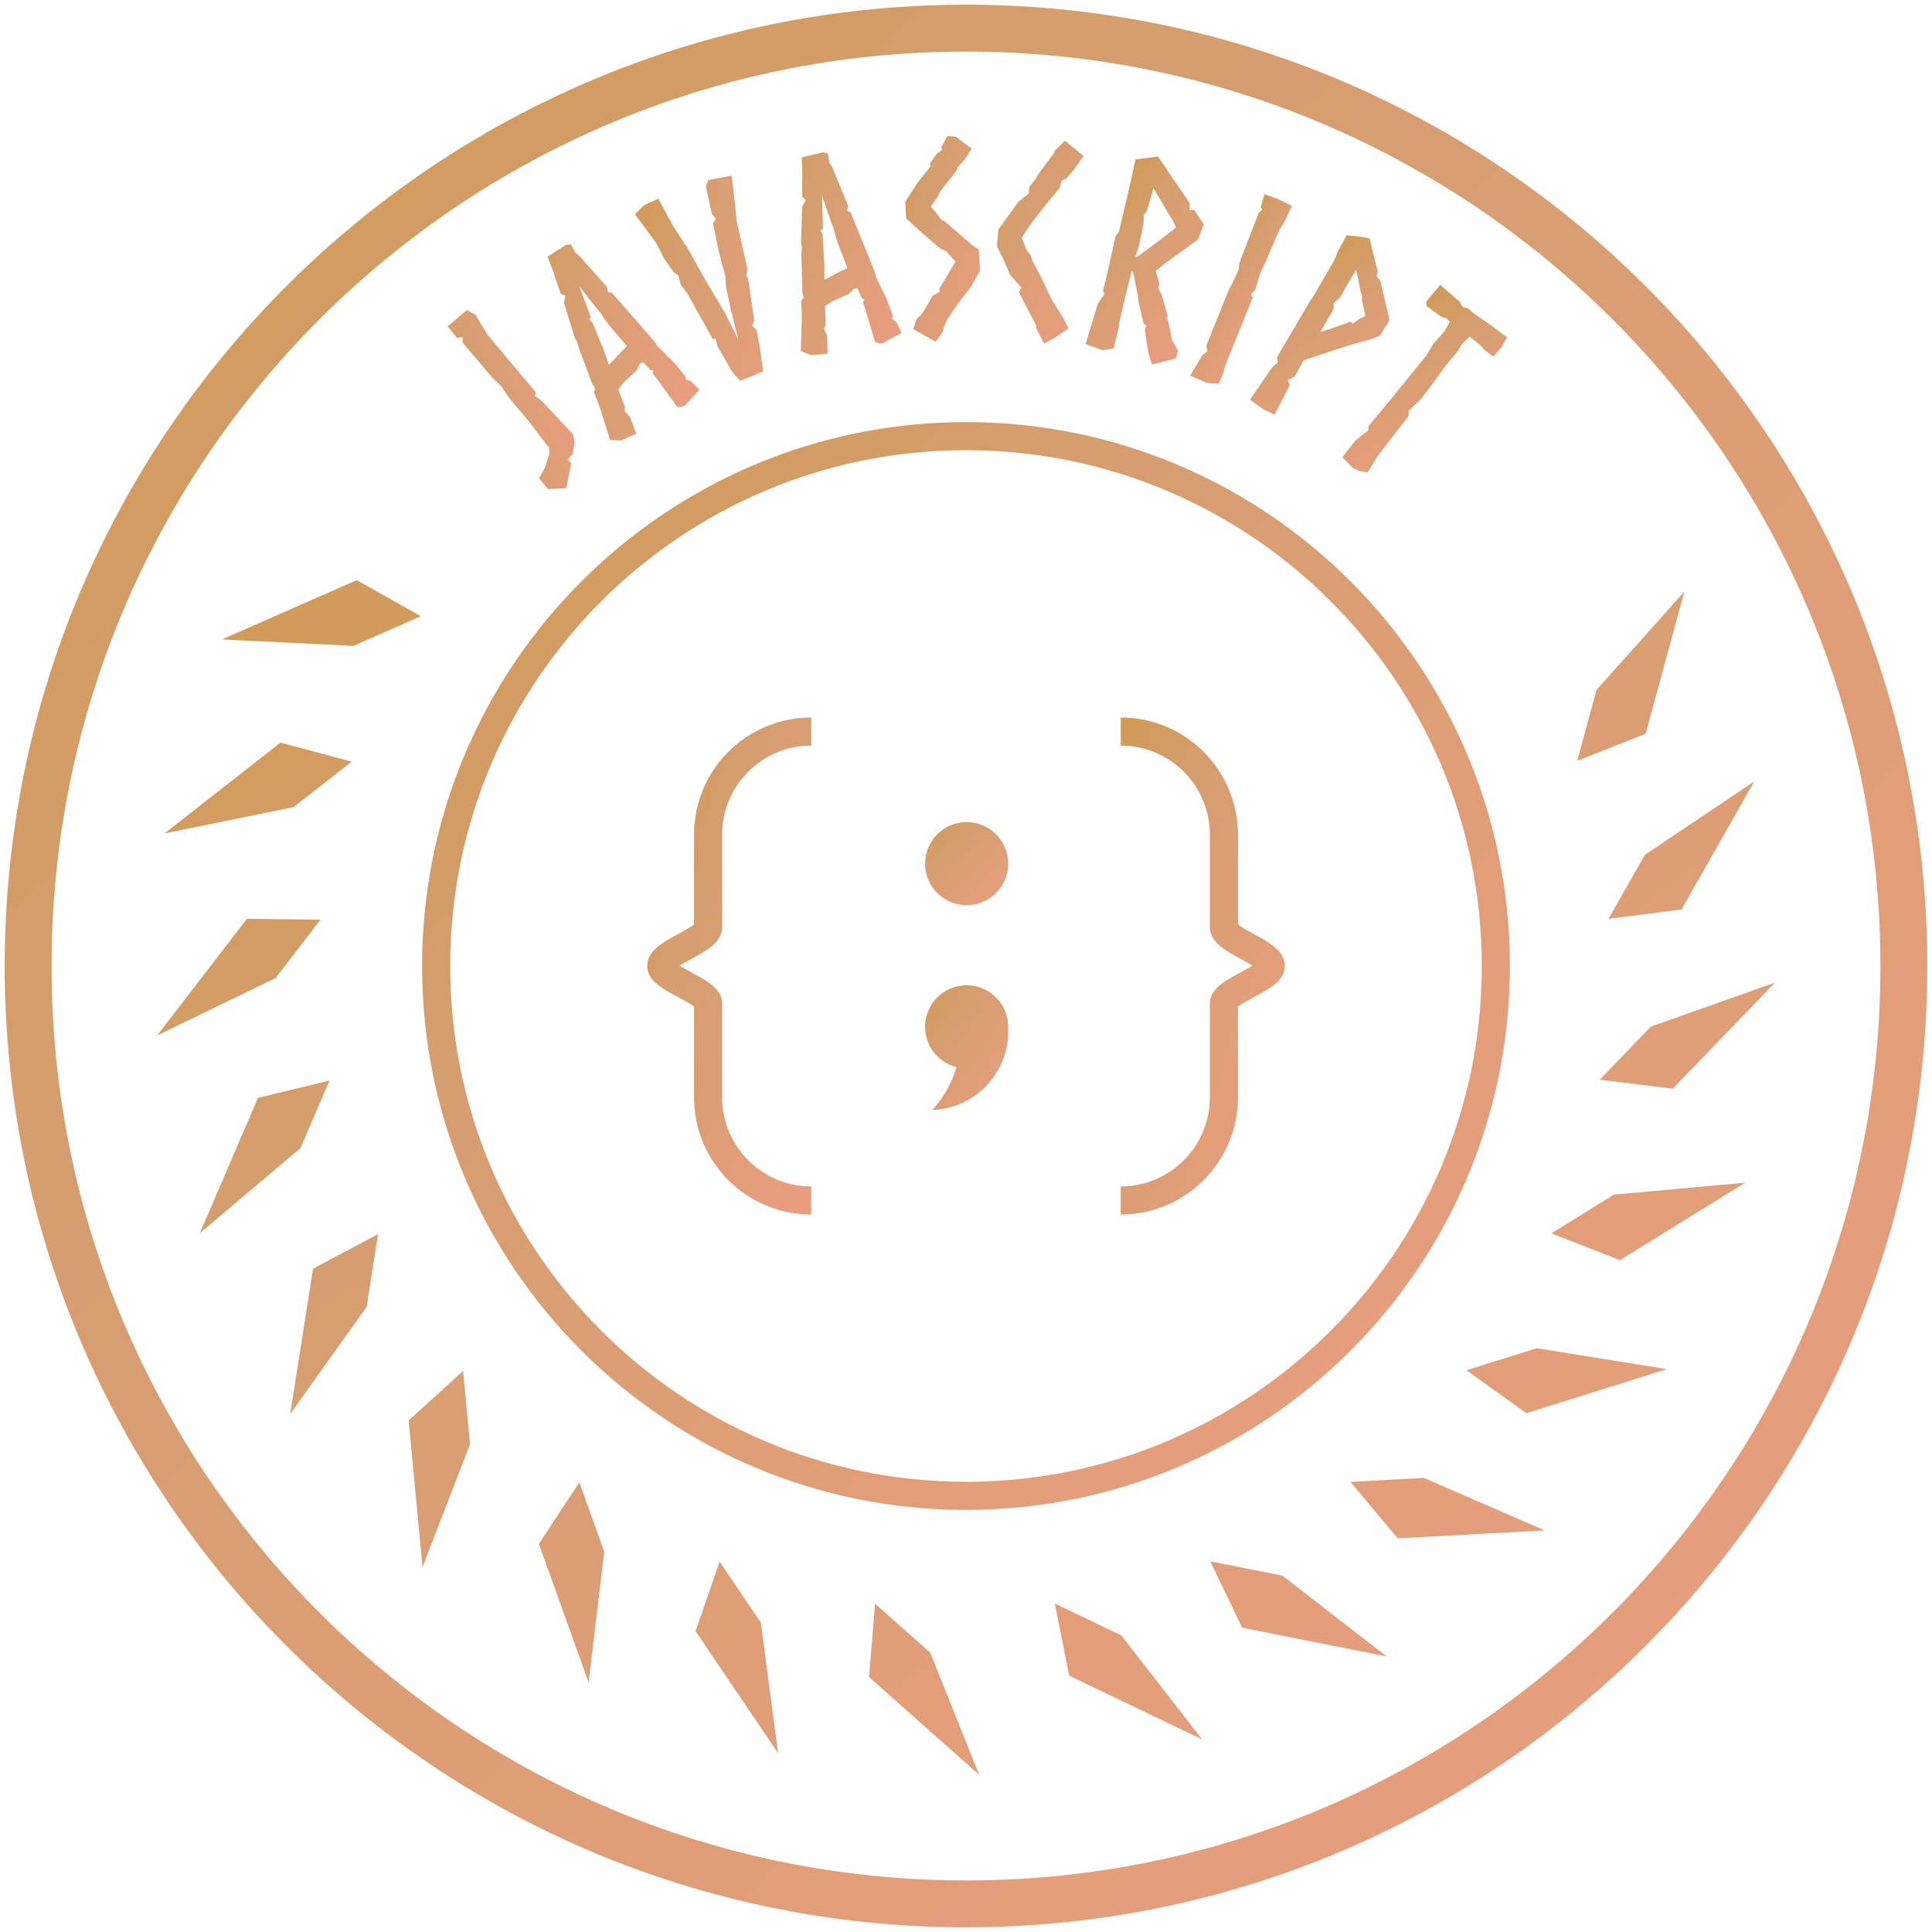
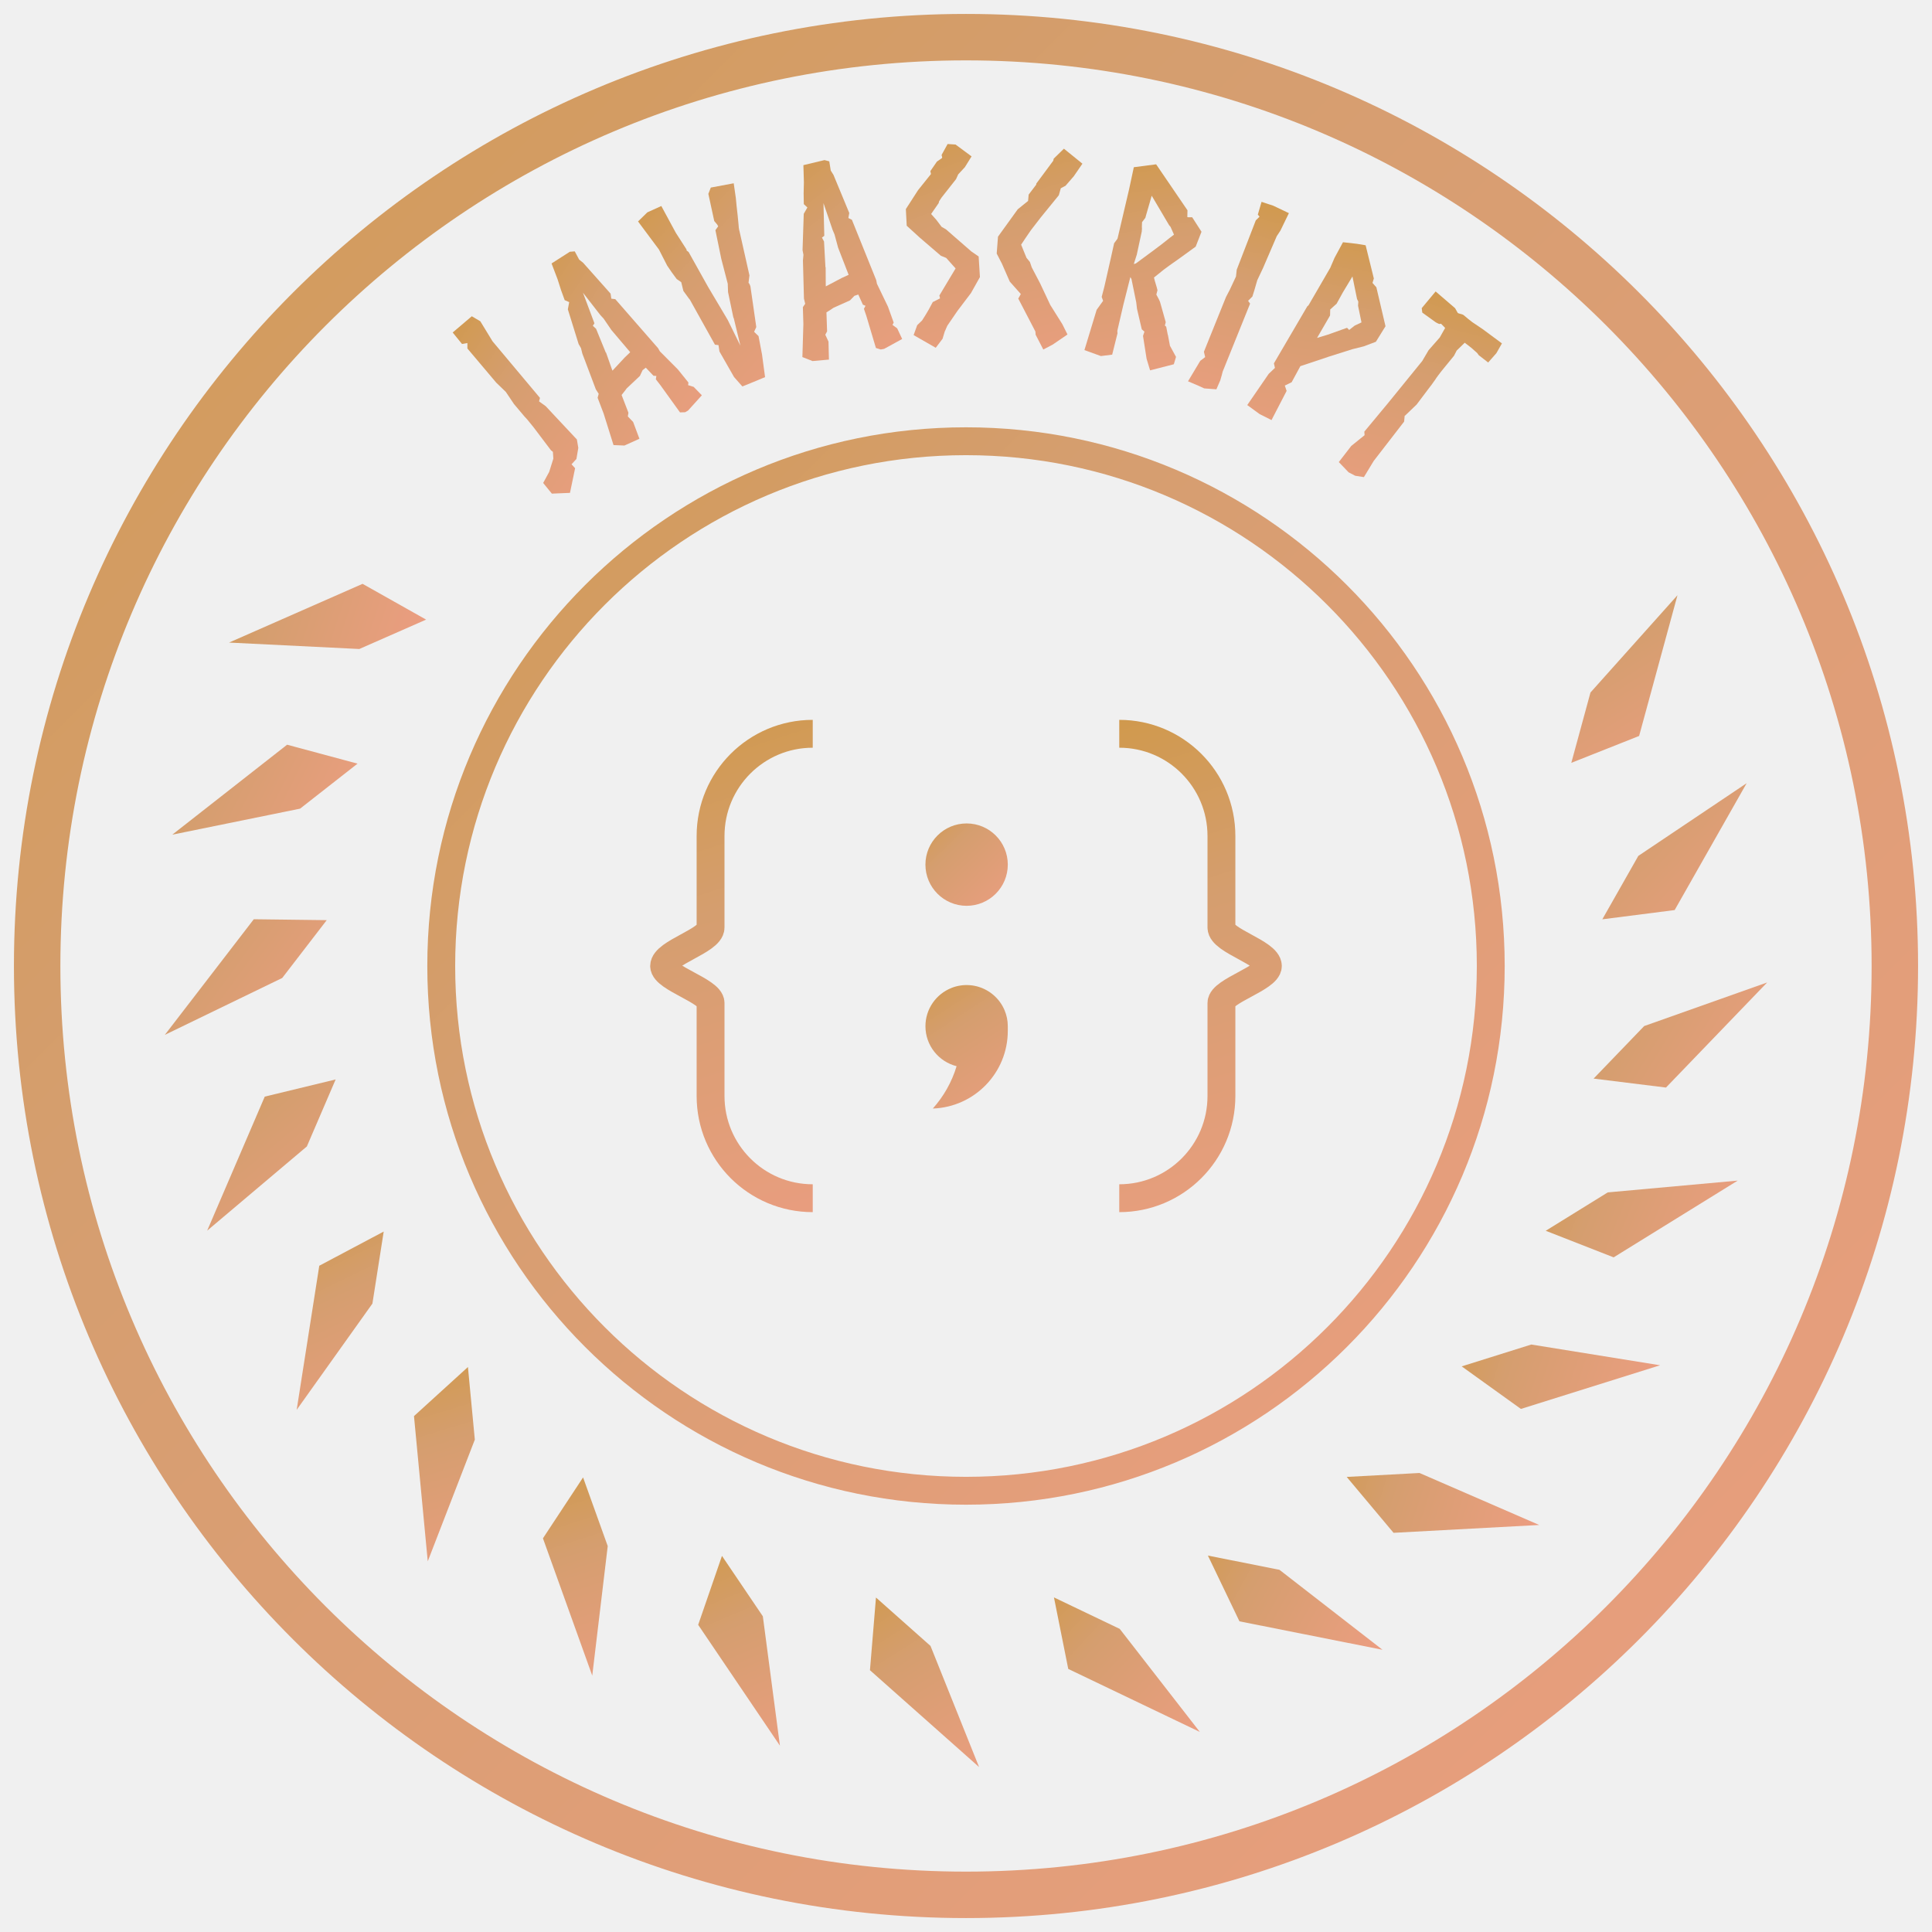
- <svg xmlns="http://www.w3.org/2000/svg" width="206" height="206" viewBox="0 0 206 206">
+ <svg xmlns="http://www.w3.org/2000/svg" width="100%" height="100%" viewBox="0 0 104 104" version="1.1" xml:space="preserve" style="fill-rule:evenodd;clip-rule:evenodd;">
+   <g id="badge.-javascript">
+     <circle id="Oval" cx="52" cy="52" r="50" style="fill:none;stroke:url(#_Linear1);stroke-width:2.5px;" />
+     <path id="Shape" d="M27.229,21.097l0.439,0.653l0.569,0.675l0.136,0.146l0.351,0.431l0.936,1.239l0.103,0.082l0.024,0.366l-0.225,0.715l-0.323,0.594l0.468,0.574l0.975,-0.041l0.276,-1.326l-0.191,-0.212l0.262,-0.287l0.101,-0.596l-0.076,-0.453l-1.679,-1.792l-0.357,-0.259l0.049,-0.187l-2.553,-3.046l-0.659,-1.079l-0.458,-0.27l-1.029,0.874l0.503,0.619l0.289,-0.051l0,0.293l1.553,1.84l0.516,0.498Z" style="fill:url(#_Linear2);" />
+     <path id="Shape1" d="M34.845,19.877l0.332,0.35l0.154,0.011l-0.027,0.18l0.247,0.318l1.054,1.464l0.274,-0.009l0.16,-0.092l0.742,-0.821l-0.441,-0.453l-0.298,-0.091l0.017,-0.142l-0.57,-0.707l-0.968,-0.972l-0.099,-0.173l-2.301,-2.636l-0.212,-0.026l-0.041,-0.272l-1.48,-1.663l-0.12,-0.095l-0.094,-0.078l-0.235,-0.439l-0.267,0.022l-0.982,0.629l0.324,0.849l0.186,0.583l0.198,0.543l0.242,0.107l-0.073,0.387l0.58,1.868l0.128,0.222l0.075,0.302l0.098,0.255l0.626,1.661l0.154,0.24l-0.058,0.214l0.324,0.849l0.532,1.697l0.588,0.024l0.806,-0.364l-0.339,-0.906l-0.285,-0.296l0.033,-0.199l-0.368,-0.955l0.19,-0.241l0.082,-0.113l0.713,-0.672l0.147,-0.314l0.012,-0.007l0.159,-0.124l0.081,0.085Zm-2.758,-2.177l-0.175,-0.163l0.087,-0.132l-0.618,-1.648l0.936,1.203l0.178,0.193l0.418,0.614l1.012,1.193l-0.296,0.284l-0.659,0.708l-0.037,-0.094l-0.313,-0.888l-0.006,0.02l-0.527,-1.29Z" style="fill:url(#_Linear3);" />
+     <path id="Shape2" d="M38.115,15.441l-1.047,-1.875l-0.107,-0.081l-0.006,-0.059l-0.576,-0.895l-0.78,-1.441l-0.753,0.341l-0.5,0.49l1.125,1.511l0.444,0.868c0.143,0.22 0.332,0.484 0.512,0.721l0.244,0.168l0.116,0.473l0.34,0.466l-0.015,-0.04l1.374,2.467l0.19,0.021l0.053,0.345l0.787,1.378l0.445,0.503l0.527,-0.212l0.696,-0.289l-0.164,-1.216l-0.188,-0.993l-0.238,-0.231l0.117,-0.256l-0.316,-2.193l-0.03,-0.08c-0.01,-0.027 -0.043,-0.075 -0.048,-0.088c-0.023,-0.022 -0.013,0.005 -0.023,-0.022l0.049,-0.398l-0.53,-2.356c-0.041,-0.152 -0.054,-0.269 -0.059,-0.404l-0.049,-0.498c-0.038,-0.305 -0.072,-0.642 -0.095,-0.907l-0.114,-0.793l-1.233,0.231l-0.132,0.338l0.317,1.462l0.164,0.198l0.049,0.088l-0.15,0.208l0.315,1.539l0.349,1.344l0.016,0.45l0.292,1.396l0.009,-0.019l0.364,1.506l-0.684,-1.387l-1.057,-1.779Z" style="fill:url(#_Linear4);" />
+     <path id="Shape3" d="M46.25,15.961l0.199,0.44l0.142,0.06l-0.086,0.162l0.13,0.381l0.516,1.729l0.261,0.08l0.182,-0.034l0.97,-0.531l-0.268,-0.573l-0.252,-0.184l0.063,-0.128l-0.307,-0.855l-0.595,-1.235l-0.038,-0.196l-1.309,-3.246l-0.191,-0.094l0.05,-0.27l-0.852,-2.056l-0.083,-0.13l-0.063,-0.104l-0.079,-0.492l-0.258,-0.067l-1.135,0.272l0.027,0.908l-0.014,0.612l0.009,0.578l0.193,0.181l-0.196,0.341l-0.064,1.955l0.048,0.252l-0.028,0.31l0.008,0.273l0.047,1.774l0.067,0.278l-0.125,0.183l0.027,0.908l-0.053,1.778l0.547,0.215l0.882,-0.079l-0.024,-0.967l-0.172,-0.373l0.096,-0.178l-0.034,-1.023l0.258,-0.165l0.115,-0.079l0.893,-0.402l0.243,-0.248l0.013,-0.003l0.191,-0.065l0.049,0.107Zm-1.892,-2.961l-0.112,-0.211l0.126,-0.096l-0.044,-1.76l0.491,1.443l0.103,0.241l0.194,0.717l0.566,1.459l-0.373,0.172l-0.855,0.451l-0.004,-0.1l-0.005,-0.941l-0.011,0.016l-0.076,-1.391Z" style="fill:url(#_Linear5);" />
+     <path id="Shape4" d="M50.567,15.906l0.035,0.156l-0.391,0.199c-0.081,0.146 -0.147,0.277 -0.227,0.422c-0.121,0.204 -0.214,0.364 -0.349,0.569l-0.261,0.251l-0.194,0.535l1.191,0.683l0.367,-0.484l0.139,-0.461l-0.012,0.058c0.04,-0.087 0.078,-0.203 0.131,-0.304l0.541,-0.79l0.732,-0.967l0.481,-0.858l-0.069,-1.109l-0.394,-0.271l-1.366,-1.19l-0.233,-0.134l-0.283,-0.374l-0.282,-0.318l0.405,-0.585l0.025,-0.1l0.135,-0.205l0.775,-0.983l0.118,-0.261l0.356,-0.383l0.363,-0.584l-0.863,-0.638l-0.427,-0.027l-0.321,0.582c-0.012,0.043 0.047,0.112 0.021,0.17l-0.277,0.195l-0.352,0.512l0.034,0.155l-0.694,0.867l-0.659,1.021l0.047,0.896l0.706,0.644l1.131,0.971l0.288,0.118l0.505,0.566l-0.872,1.456Z" style="fill:url(#_Linear6);" />
+     <path id="Shape5" d="M53.932,14.19l0.424,0.968l0.595,0.67l-0.137,0.245l0.922,1.773l0.013,0.173l0.412,0.796l0.51,-0.268l0.792,-0.542l-0.277,-0.555l-0.648,-1.032l-0.549,-1.166l-0.449,-0.857l-0.101,-0.295l-0.18,-0.217l-0.117,-0.283l-0.174,-0.43l0.215,-0.324l0.313,-0.457l0.536,-0.694l0.965,-1.185l0.106,-0.376l0.255,-0.134l0.447,-0.516l0.462,-0.673l-0.996,-0.807l-0.549,0.536l-0.025,0.112l-0.913,1.232l-0.005,0.057l-0.406,0.534l-0.031,0.341l-0.556,0.449l-1.064,1.475l-0.069,0.909l0.279,0.541Z" style="fill:url(#_Linear7);" />
+     <path id="Shape6" d="M60.908,15.02l0.257,1.26l0.041,0.349l0.256,1.098l0.143,0.126l-0.076,0.23l0.192,1.229l0.189,0.624l1.277,-0.328l0.118,-0.396l-0.327,-0.601l-0.11,-0.588l-0.004,0.013l-0.087,-0.45l-0.072,-0.063l0.047,-0.179l-0.304,-1.081c-0.06,-0.163 -0.124,-0.254 -0.202,-0.406l0.062,-0.234c-0.039,-0.187 -0.143,-0.465 -0.189,-0.683l0.523,-0.422l0.31,-0.228l0.577,-0.408l0.835,-0.606l0.313,-0.801l-0.501,-0.779c-0.013,-0.004 -0.251,0.007 -0.262,-0.01l0.008,-0.366l-1.687,-2.475l-1.201,0.156l-0.257,1.199l-0.622,2.649l-0.182,0.247l-0.16,0.723l-0.368,1.626l-0.141,0.537l0.076,0.212l-0.347,0.483l-0.658,2.169l0.886,0.32l0.608,-0.075l0.286,-1.148l-0.009,-0.135l0.321,-1.388l0.38,-1.505l0.061,0.105Zm0.285,-1.31l0.267,-1.24l0.012,-0.159l-0.005,-0.09l0.009,-0.262l0.179,-0.233l0.037,-0.138l0.305,-1.053l0.936,1.586l0.079,0.094l0.184,0.416l-0.202,0.153c-0.244,0.201 -0.686,0.542 -0.94,0.725l-0.912,0.674l-0.11,0.03l0.161,-0.503Z" style="fill:url(#_Linear8);" />
+     <path id="Shape7" d="M66.533,14.886l-0.333,0.711l-0.205,0.393l-1.188,2.945l0.067,0.288l-0.264,0.201l-0.659,1.101l0.601,0.257l0.271,0.125l0.655,0.05l0.21,-0.484l0.075,-0.261l0.054,-0.209l1.476,-3.659l-0.108,-0.151l0.231,-0.229l0.107,-0.341l0.155,-0.536l0.311,-0.658l0.738,-1.714l0.199,-0.303l0.455,-0.938l-0.836,-0.399l-0.635,-0.21l-0.201,0.687l0.092,0.114l-0.201,0.195l-1.027,2.658l-0.04,0.367Z" style="fill:url(#_Linear9);" />
+     <path id="Shape8" d="M72.797,18.798l0.615,-0.154l0.652,-0.246l0.518,-0.836l-0.492,-2.097l-0.208,-0.236l0.072,-0.238l-0.442,-1.788l-0.479,-0.08l-0.74,-0.084l-0.454,0.84l-0.232,0.54l-1.172,2.02l-0.061,0.048l-1.799,3.072l0.055,0.246l-0.333,0.317l-1.157,1.683l0.67,0.488l0.636,0.32l0.813,-1.57l-0.097,-0.287l0.368,-0.181l0.469,-0.865l0.182,-0.059l1.367,-0.458l1.249,-0.395Zm-1.199,-1.815l0.008,-0.325l0.345,-0.31l0.33,-0.599l0.521,-0.867l0.248,1.214l0.068,0.139l-0.014,0.222l0.185,0.898l-0.361,0.169l-0.302,0.237l-0.114,-0.116l-1.036,0.37l-0.578,0.175l0.7,-1.207Z" style="fill:url(#_Linear10);" />
+     <path id="Shape9" d="M79.798,17.707l-0.544,-0.366c-0.157,-0.122 -0.303,-0.234 -0.464,-0.376c-0.089,-0.07 -0.252,-0.069 -0.319,-0.121l-0.144,-0.255l-1.047,-0.9l-0.748,0.898l0.03,0.24l0.704,0.508c0.033,0.025 0.109,0.066 0.206,0.105l0.1,-0.013l0.221,0.225l-0.29,0.514l-0.602,0.686l-0.342,0.582l-1.833,2.256l-1.284,1.545l0.014,0.191l-0.717,0.579l-0.671,0.868l0.527,0.551l0.358,0.187l0.466,0.072l0.528,-0.87l1.637,-2.118l0.031,-0.319l0.02,-0.002l0.623,-0.598l0.66,-0.877l0.148,-0.191c0.061,-0.079 0.128,-0.189 0.198,-0.279c0.04,-0.077 0.258,-0.358 0.337,-0.46l0.667,-0.816l0.146,-0.283l0.433,-0.421l0.349,0.269l0.32,0.284l0.087,0.12l0.506,0.392l0.442,-0.504l0.299,-0.525l-1.052,-0.778Z" style="fill:url(#_Linear11);" />
+     <circle id="Oval1" cx="52" cy="52" r="28.248" style="fill:none;stroke:url(#_Linear12);stroke-width:1.5px;" />
+     <path id="Shape10" d="M60.277,87.685l4.31,5.545l-7.083,-3.391l-0.769,-3.85l3.542,1.695Z" style="fill:url(#_Linear13);" />
+     <path id="Shape11" d="M68.873,84.503l5.548,4.305l-7.701,-1.531l-1.698,-3.54l3.851,0.766Z" style="fill:url(#_Linear14);" />
+     <path id="Shape12" d="M76.414,79.292l6.442,2.798l-7.841,0.422l-2.522,-3.009l3.921,-0.212Z" style="fill:url(#_Linear15);" />
+     <path id="Shape13" d="M82.43,72.376l6.933,1.117l-7.492,2.35l-3.188,-2.291l3.747,-1.176Z" style="fill:url(#_Linear16);" />
+     <path id="Shape14" d="M86.546,64.187l6.995,-0.635l-6.678,4.132l-3.656,-1.431l3.339,-2.066Z" style="fill:url(#_Linear17);" />
+     <path id="Shape15" d="M88.507,55.233l6.62,-2.347l-5.447,5.657l-3.896,-0.482l2.723,-2.828Z" style="fill:url(#_Linear18);" />
+     <path id="Shape16" d="M88.191,46.073l5.832,-3.913l-3.876,6.829l-3.894,0.498l1.938,-3.414Z" style="fill:url(#_Linear19);" />
+     <path id="Shape17" d="M85.617,37.276l4.682,-5.235l-2.065,7.576l-3.65,1.447l1.032,-3.788Z" style="fill:url(#_Linear20);" />
+     <path id="Shape18" d="M19.344,34.936l-7.015,-0.346l7.188,-3.162l3.421,1.926l-3.594,1.581Z" style="fill:url(#_Linear21);" />
+     <path id="Shape19" d="M16.156,43.529l-6.882,1.402l6.181,-4.843l3.791,1.019l-3.09,2.421Z" style="fill:url(#_Linear22);" />
+     <path id="Shape20" d="M15.194,52.644l-6.321,3.063l4.789,-6.224l3.926,0.049l-2.395,3.112Z" style="fill:url(#_Linear23);" />
+     <path id="Shape21" d="M16.518,61.714l-5.366,4.532l3.1,-7.215l3.816,-0.924l-1.55,3.607Z" style="fill:url(#_Linear24);" />
+     <path id="Shape22" d="M20.047,70.173l-4.077,5.719l1.217,-7.757l3.468,-1.84l-0.608,3.878Z" style="fill:url(#_Linear25);" />
+     <path id="Shape23" d="M25.56,77.496l-2.534,6.55l-0.741,-7.817l2.904,-2.642l0.371,3.909Z" style="fill:url(#_Linear26);" />
+     <path id="Shape24" d="M32.714,83.226l-0.833,6.973l-2.654,-7.391l2.16,-3.278l1.327,3.696Z" style="fill:url(#_Linear27);" />
+     <path id="Shape25" d="M41.064,87.006l0.919,6.963l-4.4,-6.504l1.281,-3.711l2.2,3.252Z" style="fill:url(#_Linear28);" />
+     <path id="Shape26" d="M50.09,88.602l2.614,6.519l-5.874,-5.213l0.324,-3.913l2.936,2.606Z" style="fill:url(#_Linear29);" />
+     <path id="Shape27" d="M43.75,39.5c-3.038,0 -5.5,2.462 -5.5,5.5l0,4.93c0,0.706 -2.5,1.355 -2.5,2.07c0,0.644 2.5,1.352 2.5,1.989l0,5.011c0,3.038 2.462,5.5 5.5,5.5" style="fill:none;stroke:url(#_Linear30);stroke-width:1.5px;" />
+     <circle id="Oval2" cx="52.033" cy="46.543" r="2.217" style="fill:url(#_Linear31);" />
+     <path id="Shape28" d="M52.033,53.026l0.029,0l0.02,0.001l0.024,0.001l0.024,0.001c0.013,0 0.026,0.001 0.039,0.002l0.001,0c0.013,0 0.026,0.001 0.038,0.002l0.01,0.001l0.011,0.001l0.021,0.002l0.038,0.004l0.027,0.003l0.013,0.002l0.02,0.002l0.019,0.003c0.012,0.002 0.023,0.004 0.035,0.006l0.01,0.002l0.012,0.001l0.02,0.005l0.018,0.003c0.012,0.002 0.024,0.004 0.036,0.007l0.02,0.005l0.019,0.004l0.056,0.013l0.024,0.007l0.023,0.007l0.011,0.003l0.015,0.004l0.05,0.016c0.01,0.003 0.02,0.006 0.03,0.01l0.023,0.008l0.011,0.004c0.01,0.003 0.02,0.007 0.03,0.01l0.036,0.014l0.025,0.01l0.042,0.018l0.02,0.009l0.024,0.011l0.012,0.006l0.013,0.005c0.032,0.016 0.064,0.032 0.096,0.049l0.027,0.015l0.022,0.012l0.044,0.026l0.023,0.014l0.022,0.013l0.023,0.015l0.022,0.014l0.044,0.03l0.011,0.008l0.011,0.008l0.036,0.027l0.038,0.029l0.021,0.017l0.014,0.011l0.017,0.014l0.01,0.008l0.02,0.018l0.009,0.008l0.015,0.013l0.013,0.011c0.006,0.005 0.011,0.01 0.017,0.016c0.01,0.009 0.021,0.019 0.032,0.03l0.016,0.016l0.043,0.043l0.009,0.01l0.009,0.009l0.014,0.014l0.014,0.016l0.009,0.009l0.008,0.01l0.009,0.01l0.007,0.008c0.006,0.007 0.013,0.015 0.019,0.023l0.02,0.023l0.031,0.038l0.04,0.053l0.024,0.033l0.007,0.011l0.011,0.015l0.008,0.012c0.006,0.009 0.013,0.018 0.019,0.028l0.024,0.037l0.005,0.008l0.005,0.009c0.004,0.006 0.008,0.012 0.011,0.018l0.005,0.007l0.006,0.011l0.007,0.012l0.007,0.012l0.01,0.017l0.01,0.018l0.001,0.003c0.008,0.014 0.016,0.028 0.023,0.043c0.005,0.008 0.009,0.016 0.013,0.025l0.012,0.024l0.004,0.008c0.013,0.027 0.026,0.055 0.038,0.083l0.003,0.007l0.005,0.012c0.113,0.265 0.175,0.557 0.175,0.863l0,0.248c0,2.261 -1.794,4.104 -4.036,4.182c0.58,-0.649 1.023,-1.425 1.28,-2.28c-0.963,-0.241 -1.677,-1.113 -1.677,-2.15c0,-0.937 0.582,-1.739 1.405,-2.063l0.006,-0.003l0.002,-0.001l0.001,0c0.006,-0.003 0.012,-0.005 0.017,-0.007l0.002,0l0.002,-0.001l0.007,-0.003l0.008,-0.003l0.002,-0.001l0.001,0c0.005,-0.002 0.011,-0.004 0.017,-0.006l0.001,-0.001l0.003,0l0.006,-0.003l0.009,-0.003l0.002,0l0,-0.001l0.002,0c0.005,-0.002 0.01,-0.004 0.016,-0.006l0.001,0l0.003,-0.001l0.005,-0.002l0.01,-0.003l0.002,-0.001l0,0c0.006,-0.002 0.012,-0.003 0.018,-0.005l0.002,-0.001l0.002,-0.001l0.005,-0.001l0.011,-0.004l0.001,0l0.001,0c0.006,-0.002 0.011,-0.004 0.017,-0.005l0.002,-0.001l0.002,-0.001l0.005,-0.001l0.012,-0.003l0.001,-0.001c0.006,-0.001 0.012,-0.003 0.018,-0.005l0.002,0l0.002,-0.001l0.005,-0.001l0.013,-0.004c0.006,-0.001 0.012,-0.003 0.018,-0.004l0.002,-0.001l0.002,0l0.018,-0.005l0.001,0l0,0l0.004,-0.001l0.008,-0.002l0.005,-0.001l0.003,-0.001l0.002,0c0.006,-0.002 0.012,-0.003 0.018,-0.004l0,0l0.001,-0.001l0.012,-0.002l0.005,-0.001l0.003,-0.001l0.002,0c0.006,-0.002 0.012,-0.003 0.018,-0.004l0,0l0.002,-0.001l0.009,-0.002l0.001,0l0.006,-0.001l0.003,0l0.001,-0.001c0.007,-0.001 0.013,-0.002 0.019,-0.003l0,0l0.002,-0.001l0.01,-0.001l0.007,-0.002l0.002,0l0.002,0c0.006,-0.001 0.012,-0.002 0.018,-0.003l0.001,0l0.002,-0.001l0.009,-0.001l0.007,-0.001l0.003,-0.001l0.001,0c0.006,-0.001 0.012,-0.002 0.018,-0.003l0.002,0l0.002,0l0.008,-0.002l0.008,-0.001l0.003,0l0.001,0l0.002,0c0.006,-0.001 0.011,-0.002 0.016,-0.002l0.002,-0.001l0.002,0l0.008,-0.001l0.008,-0.001l0.003,0l0.001,0c0.006,-0.001 0.012,-0.002 0.018,-0.002l0.002,-0.001l0.002,0l0.008,-0.001l0.009,0l0.002,-0.001l0.001,0c0.006,0 0.012,-0.001 0.019,-0.001l0.001,-0.001l0.003,0l0.002,0l0.005,0l0.009,-0.001l0.003,0c0.007,-0.001 0.013,-0.001 0.019,-0.002l0.002,0l0.003,0l0.006,-0.001l0.011,0l0.002,0c0.006,-0.001 0.013,-0.001 0.019,-0.001l0.002,0l0.002,-0.001l0.006,0l0.012,0l0.002,0c0.006,-0.001 0.013,-0.001 0.019,-0.001l0.01,0l0.013,-0.001l0.03,0l0.014,0Z" style="fill:url(#_Linear32);" />
+     <path id="Shape29" d="M60.25,39.5c3.038,0 5.5,2.462 5.5,5.5l0,4.93c0,0.706 2.5,1.355 2.5,2.07c0,0.644 -2.5,1.352 -2.5,1.989l0,5.011c0,3.038 -2.462,5.5 -5.5,5.5" style="fill:none;stroke:url(#_Linear33);stroke-width:1.5px;" />
+   </g>
  <defs>
-     <linearGradient x1="-37.162%" y1="-20.658%" x2="137.667%" y2="156.533%" id="a">
-       <stop stop-color="#CE973D" offset="0%" />
-       <stop stop-color="#D59E6F" offset="33.966%" />
-       <stop stop-color="#F89D8B" offset="100%" />
+     <linearGradient id="_Linear1" x1="0" y1="0" x2="1" y2="0" gradientUnits="userSpaceOnUse" gradientTransform="matrix(174.829,177.191,-177.191,174.829,-35.1621,-18.6582)">
+       <stop offset="0" style="stop-color:#ce973d;stop-opacity:1" />
+       <stop offset="0.34" style="stop-color:#d59e6f;stop-opacity:1" />
+       <stop offset="1" style="stop-color:#f89d8b;stop-opacity:1" />
+     </linearGradient>
+     <linearGradient id="_Linear2" x1="0" y1="0" x2="1" y2="0" gradientUnits="userSpaceOnUse" gradientTransform="matrix(15.8934,11.5303,-11.5303,15.8934,21.0853,17.6816)">
+       <stop offset="0" style="stop-color:#ce973d;stop-opacity:1" />
+       <stop offset="0.34" style="stop-color:#d59e6f;stop-opacity:1" />
+       <stop offset="1" style="stop-color:#f89d8b;stop-opacity:1" />
+     </linearGradient>
+     <linearGradient id="_Linear3" x1="0" y1="0" x2="1" y2="0" gradientUnits="userSpaceOnUse" gradientTransform="matrix(17.6249,11.5285,-11.5285,17.6249,25.0992,14.229)">
+       <stop offset="0" style="stop-color:#ce973d;stop-opacity:1" />
+       <stop offset="0.34" style="stop-color:#d59e6f;stop-opacity:1" />
+       <stop offset="1" style="stop-color:#f89d8b;stop-opacity:1" />
+     </linearGradient>
+     <linearGradient id="_Linear4" x1="0" y1="0" x2="1" y2="0" gradientUnits="userSpaceOnUse" gradientTransform="matrix(15.6544,14.257,-14.257,15.6544,31.53,10.2634)">
+       <stop offset="0" style="stop-color:#ce973d;stop-opacity:1" />
+       <stop offset="0.34" style="stop-color:#d59e6f;stop-opacity:1" />
+       <stop offset="1" style="stop-color:#f89d8b;stop-opacity:1" />
+     </linearGradient>
+     <linearGradient id="_Linear5" x1="0" y1="0" x2="1" y2="0" gradientUnits="userSpaceOnUse" gradientTransform="matrix(12.8701,16.6716,-16.6716,12.8701,38.8948,7.42886)">
+       <stop offset="0" style="stop-color:#ce973d;stop-opacity:1" />
+       <stop offset="0.34" style="stop-color:#d59e6f;stop-opacity:1" />
+       <stop offset="1" style="stop-color:#f89d8b;stop-opacity:1" />
+     </linearGradient>
+     <linearGradient id="_Linear6" x1="0" y1="0" x2="1" y2="0" gradientUnits="userSpaceOnUse" gradientTransform="matrix(7.4371,19.1219,-19.1219,7.4371,47.1241,5.63346)">
+       <stop offset="0" style="stop-color:#ce973d;stop-opacity:1" />
+       <stop offset="0.34" style="stop-color:#d59e6f;stop-opacity:1" />
+       <stop offset="1" style="stop-color:#f89d8b;stop-opacity:1" />
+     </linearGradient>
+     <linearGradient id="_Linear7" x1="0" y1="0" x2="1" y2="0" gradientUnits="userSpaceOnUse" gradientTransform="matrix(5.55915,19.848,-19.848,5.55915,52.8337,5.34128)">
+       <stop offset="0" style="stop-color:#ce973d;stop-opacity:1" />
+       <stop offset="0.34" style="stop-color:#d59e6f;stop-opacity:1" />
+       <stop offset="1" style="stop-color:#f89d8b;stop-opacity:1" />
+     </linearGradient>
+     <linearGradient id="_Linear8" x1="0" y1="0" x2="1" y2="0" gradientUnits="userSpaceOnUse" gradientTransform="matrix(3.35713,20.684,-20.684,3.35713,59.8999,5.92329)">
+       <stop offset="0" style="stop-color:#ce973d;stop-opacity:1" />
+       <stop offset="0.34" style="stop-color:#d59e6f;stop-opacity:1" />
+       <stop offset="1" style="stop-color:#f89d8b;stop-opacity:1" />
+     </linearGradient>
+     <linearGradient id="_Linear9" x1="0" y1="0" x2="1" y2="0" gradientUnits="userSpaceOnUse" gradientTransform="matrix(-4.29579,18.3492,-18.3492,-4.29579,68.1175,8.56148)">
+       <stop offset="0" style="stop-color:#ce973d;stop-opacity:1" />
+       <stop offset="0.34" style="stop-color:#d59e6f;stop-opacity:1" />
+       <stop offset="1" style="stop-color:#f89d8b;stop-opacity:1" />
+     </linearGradient>
+     <linearGradient id="_Linear10" x1="0" y1="0" x2="1" y2="0" gradientUnits="userSpaceOnUse" gradientTransform="matrix(-3.02527,20.2143,-20.2143,-3.02527,72.2074,9.88459)">
+       <stop offset="0" style="stop-color:#ce973d;stop-opacity:1" />
+       <stop offset="0.34" style="stop-color:#d59e6f;stop-opacity:1" />
+       <stop offset="1" style="stop-color:#f89d8b;stop-opacity:1" />
+     </linearGradient>
+     <linearGradient id="_Linear11" x1="0" y1="0" x2="1" y2="0" gradientUnits="userSpaceOnUse" gradientTransform="matrix(-5.00061,19.7999,-19.7999,-5.00061,77.2099,12.8763)">
+       <stop offset="0" style="stop-color:#ce973d;stop-opacity:1" />
+       <stop offset="0.34" style="stop-color:#d59e6f;stop-opacity:1" />
+       <stop offset="1" style="stop-color:#f89d8b;stop-opacity:1" />
+     </linearGradient>
+     <linearGradient id="_Linear12" x1="0" y1="0" x2="1" y2="0" gradientUnits="userSpaceOnUse" gradientTransform="matrix(98.7697,100.104,-100.104,98.7697,2.75777,12.0816)">
+       <stop offset="0" style="stop-color:#ce973d;stop-opacity:1" />
+       <stop offset="0.34" style="stop-color:#d59e6f;stop-opacity:1" />
+       <stop offset="1" style="stop-color:#f89d8b;stop-opacity:1" />
+     </linearGradient>
+     <linearGradient id="_Linear13" x1="0" y1="0" x2="1" y2="0" gradientUnits="userSpaceOnUse" gradientTransform="matrix(13.7267,12.8304,-12.8304,13.7267,53.8177,84.4931)">
+       <stop offset="0" style="stop-color:#ce973d;stop-opacity:1" />
+       <stop offset="0.34" style="stop-color:#d59e6f;stop-opacity:1" />
+       <stop offset="1" style="stop-color:#f89d8b;stop-opacity:1" />
+     </linearGradient>
+     <linearGradient id="_Linear14" x1="0" y1="0" x2="1" y2="0" gradientUnits="userSpaceOnUse" gradientTransform="matrix(16.4331,8.98715,-8.98715,16.4331,61.5289,82.6887)">
+       <stop offset="0" style="stop-color:#ce973d;stop-opacity:1" />
+       <stop offset="0.34" style="stop-color:#d59e6f;stop-opacity:1" />
+       <stop offset="1" style="stop-color:#f89d8b;stop-opacity:1" />
+     </linearGradient>
+     <linearGradient id="_Linear15" x1="0" y1="0" x2="1" y2="0" gradientUnits="userSpaceOnUse" gradientTransform="matrix(18.1167,5.70734,-5.70734,18.1167,68.6421,78.6261)">
+       <stop offset="0" style="stop-color:#ce973d;stop-opacity:1" />
+       <stop offset="0.34" style="stop-color:#d59e6f;stop-opacity:1" />
+       <stop offset="1" style="stop-color:#f89d8b;stop-opacity:1" />
+     </linearGradient>
+     <linearGradient id="_Linear16" x1="0" y1="0" x2="1" y2="0" gradientUnits="userSpaceOnUse" gradientTransform="matrix(18.6717,6.14323,-6.14323,18.6717,74.7146,71.6603)">
+       <stop offset="0" style="stop-color:#ce973d;stop-opacity:1" />
+       <stop offset="0.34" style="stop-color:#d59e6f;stop-opacity:1" />
+       <stop offset="1" style="stop-color:#f89d8b;stop-opacity:1" />
+     </linearGradient>
+     <linearGradient id="_Linear17" x1="0" y1="0" x2="1" y2="0" gradientUnits="userSpaceOnUse" gradientTransform="matrix(18.066,7.32155,-7.32155,18.066,79.3674,62.6984)">
+       <stop offset="0" style="stop-color:#ce973d;stop-opacity:1" />
+       <stop offset="0.34" style="stop-color:#d59e6f;stop-opacity:1" />
+       <stop offset="1" style="stop-color:#f89d8b;stop-opacity:1" />
+     </linearGradient>
+     <linearGradient id="_Linear18" x1="0" y1="0" x2="1" y2="0" gradientUnits="userSpaceOnUse" gradientTransform="matrix(16.3343,10.0228,-10.0228,16.3343,82.3119,51.718)">
+       <stop offset="0" style="stop-color:#ce973d;stop-opacity:1" />
+       <stop offset="0.34" style="stop-color:#d59e6f;stop-opacity:1" />
+       <stop offset="1" style="stop-color:#f89d8b;stop-opacity:1" />
+     </linearGradient>
+     <linearGradient id="_Linear19" x1="0" y1="0" x2="1" y2="0" gradientUnits="userSpaceOnUse" gradientTransform="matrix(13.586,12.9819,-12.9819,13.586,83.3646,40.647)">
+       <stop offset="0" style="stop-color:#ce973d;stop-opacity:1" />
+       <stop offset="0.34" style="stop-color:#d59e6f;stop-opacity:1" />
+       <stop offset="1" style="stop-color:#f89d8b;stop-opacity:1" />
+     </linearGradient>
+     <linearGradient id="_Linear20" x1="0" y1="0" x2="1" y2="0" gradientUnits="userSpaceOnUse" gradientTransform="matrix(9.99148,15.988,-15.988,9.99148,82.4602,30.177)">
+       <stop offset="0" style="stop-color:#ce973d;stop-opacity:1" />
+       <stop offset="0.34" style="stop-color:#d59e6f;stop-opacity:1" />
+       <stop offset="1" style="stop-color:#f89d8b;stop-opacity:1" />
+     </linearGradient>
+     <linearGradient id="_Linear21" x1="0" y1="0" x2="1" y2="0" gradientUnits="userSpaceOnUse" gradientTransform="matrix(18.5467,6.21499,-6.21499,18.5467,8.38666,30.7034)">
+       <stop offset="0" style="stop-color:#ce973d;stop-opacity:1" />
+       <stop offset="0.34" style="stop-color:#d59e6f;stop-opacity:1" />
+       <stop offset="1" style="stop-color:#f89d8b;stop-opacity:1" />
+     </linearGradient>
+     <linearGradient id="_Linear22" x1="0" y1="0" x2="1" y2="0" gradientUnits="userSpaceOnUse" gradientTransform="matrix(17.4348,8.58138,-8.58138,17.4348,5.56751,39.0875)">
+       <stop offset="0" style="stop-color:#ce973d;stop-opacity:1" />
+       <stop offset="0.34" style="stop-color:#d59e6f;stop-opacity:1" />
+       <stop offset="1" style="stop-color:#f89d8b;stop-opacity:1" />
+     </linearGradient>
+     <linearGradient id="_Linear23" x1="0" y1="0" x2="1" y2="0" gradientUnits="userSpaceOnUse" gradientTransform="matrix(15.2372,11.0266,-11.0266,15.2372,5.63414,48.1979)">
+       <stop offset="0" style="stop-color:#ce973d;stop-opacity:1" />
+       <stop offset="0.34" style="stop-color:#d59e6f;stop-opacity:1" />
+       <stop offset="1" style="stop-color:#f89d8b;stop-opacity:1" />
+     </linearGradient>
+     <linearGradient id="_Linear24" x1="0" y1="0" x2="1" y2="0" gradientUnits="userSpaceOnUse" gradientTransform="matrix(12.0903,14.4216,-14.4216,12.0903,8.58255,56.4251)">
+       <stop offset="0" style="stop-color:#ce973d;stop-opacity:1" />
+       <stop offset="0.34" style="stop-color:#d59e6f;stop-opacity:1" />
+       <stop offset="1" style="stop-color:#f89d8b;stop-opacity:1" />
+     </linearGradient>
+     <linearGradient id="_Linear25" x1="0" y1="0" x2="1" y2="0" gradientUnits="userSpaceOnUse" gradientTransform="matrix(8.19162,17.0059,-17.0059,8.19162,14.2288,64.3118)">
+       <stop offset="0" style="stop-color:#ce973d;stop-opacity:1" />
+       <stop offset="0.34" style="stop-color:#d59e6f;stop-opacity:1" />
+       <stop offset="1" style="stop-color:#f89d8b;stop-opacity:1" />
+     </linearGradient>
+     <linearGradient id="_Linear26" x1="0" y1="0" x2="1" y2="0" gradientUnits="userSpaceOnUse" gradientTransform="matrix(5.72565,18.5324,-18.5324,5.72565,21.0679,71.4264)">
+       <stop offset="0" style="stop-color:#ce973d;stop-opacity:1" />
+       <stop offset="0.34" style="stop-color:#d59e6f;stop-opacity:1" />
+       <stop offset="1" style="stop-color:#f89d8b;stop-opacity:1" />
+     </linearGradient>
+     <linearGradient id="_Linear27" x1="0" y1="0" x2="1" y2="0" gradientUnits="userSpaceOnUse" gradientTransform="matrix(6.09542,18.9046,-18.9046,6.09542,27.9318,77.326)">
+       <stop offset="0" style="stop-color:#ce973d;stop-opacity:1" />
+       <stop offset="0.34" style="stop-color:#d59e6f;stop-opacity:1" />
+       <stop offset="1" style="stop-color:#f89d8b;stop-opacity:1" />
+     </linearGradient>
+     <linearGradient id="_Linear28" x1="0" y1="0" x2="1" y2="0" gradientUnits="userSpaceOnUse" gradientTransform="matrix(7.69335,18.1001,-18.1001,7.69335,35.9472,81.6438)">
+       <stop offset="0" style="stop-color:#ce973d;stop-opacity:1" />
+       <stop offset="0.34" style="stop-color:#d59e6f;stop-opacity:1" />
+       <stop offset="1" style="stop-color:#f89d8b;stop-opacity:1" />
+     </linearGradient>
+     <linearGradient id="_Linear29" x1="0" y1="0" x2="1" y2="0" gradientUnits="userSpaceOnUse" gradientTransform="matrix(10.2686,16.1687,-16.1687,10.2686,44.6478,84.1104)">
+       <stop offset="0" style="stop-color:#ce973d;stop-opacity:1" />
+       <stop offset="0.34" style="stop-color:#d59e6f;stop-opacity:1" />
+       <stop offset="1" style="stop-color:#f89d8b;stop-opacity:1" />
+     </linearGradient>
+     <linearGradient id="_Linear30" x1="0" y1="0" x2="1" y2="0" gradientUnits="userSpaceOnUse" gradientTransform="matrix(13.9863,44.2979,-44.2979,13.9863,32.777,34.3354)">
+       <stop offset="0" style="stop-color:#ce973d;stop-opacity:1" />
+       <stop offset="0.34" style="stop-color:#d59e6f;stop-opacity:1" />
+       <stop offset="1" style="stop-color:#f89d8b;stop-opacity:1" />
+     </linearGradient>
+     <linearGradient id="_Linear31" x1="0" y1="0" x2="1" y2="0" gradientUnits="userSpaceOnUse" gradientTransform="matrix(7.75017,7.8549,-7.8549,7.75017,48.1696,43.4107)">
+       <stop offset="0" style="stop-color:#ce973d;stop-opacity:1" />
+       <stop offset="0.34" style="stop-color:#d59e6f;stop-opacity:1" />
+       <stop offset="1" style="stop-color:#f89d8b;stop-opacity:1" />
+     </linearGradient>
+     <linearGradient id="_Linear32" x1="0" y1="0" x2="1" y2="0" gradientUnits="userSpaceOnUse" gradientTransform="matrix(7.75017,11.7788,-11.7788,7.75017,48.1696,51.6527)">
+       <stop offset="0" style="stop-color:#ce973d;stop-opacity:1" />
+       <stop offset="0.34" style="stop-color:#d59e6f;stop-opacity:1" />
+       <stop offset="1" style="stop-color:#f89d8b;stop-opacity:1" />
+     </linearGradient>
+     <linearGradient id="_Linear33" x1="0" y1="0" x2="1" y2="0" gradientUnits="userSpaceOnUse" gradientTransform="matrix(13.9863,44.2979,-44.2979,13.9863,57.277,34.3354)">
+       <stop offset="0" style="stop-color:#ce973d;stop-opacity:1" />
+       <stop offset="0.34" style="stop-color:#d59e6f;stop-opacity:1" />
+       <stop offset="1" style="stop-color:#f89d8b;stop-opacity:1" />
    </linearGradient>
  </defs>
-   <g fill="none" fill-rule="evenodd">
-     <path fill="#FFF" d="M-72-37h350v354H-72z" />
-     <g transform="translate(3 3)">
-       <circle stroke="url(#a)" stroke-width="5" cx="100" cy="100" r="100" />
-       <path fill="url(#a)" transform="rotate(-39.152 51.627 39.923)" d="M51.812 37.844l-.143 1.567.03 1.765.028.399v1.111l-.114 3.105.056.256-.426.598-1.251.826-1.25.513v1.48l1.563 1.169 2.104-1.71-.029-.569.768-.114.91-.797.455-.798-.342-4.899-.227-.854.312-.228-.113-7.947.341-2.506-.37-.997-2.7.056v1.596l.512.284-.37.456.085 4.814.17 1.424z" />
-       <path d="M63.669 37.233l.227.94.256.17-.227.285.114.798.37 3.589.482.256h.37l2.104-.683-.313-1.226-.426-.455.17-.228-.284-1.794-.71-2.65v-.398l-1.365-6.865-.342-.256.199-.512-.91-4.358-.113-.285-.086-.228.03-.997-.484-.228-2.332.114-.283 1.795-.257 1.196-.199 1.139.313.427-.512.598-.853 3.817v.513l-.17.598-.085.541-.569 3.503.028.57-.312.314-.285 1.794-.767 3.475.995.626 1.762.172.314-1.909-.2-.797.256-.313.313-2.023.568-.228.257-.114 1.904-.456.568-.399h.03l.397-.056.057.228zm-2.616-6.523l-.141-.456.283-.142.57-3.475.425 3.019.115.513.113 1.48.568 3.077-.796.2-1.847.57.028-.2.342-1.852-.03.028.37-2.762z" fill="url(#a)" transform="rotate(-29.868 61.906 32.704)" />
-       <path d="M72.42 26.51l-.654-4.245-.143-.227.03-.114-.456-2.08-.454-3.246-1.65.114-1.28.57 1.053 3.617.227 1.936c.114.513.285 1.14.455 1.71l.341.483-.113.97.312 1.11v-.086l.854 5.583.34.171-.141.684.511 3.133.484 1.253 1.136-.029 1.507-.056.54-2.393.341-1.994-.284-.598.398-.399.939-4.33v-.17c0-.057-.03-.171-.03-.2-.027-.057-.027 0-.027-.057l.37-.712.653-4.785c.029-.313.085-.54.17-.797l.257-.969c.142-.598.312-1.253.454-1.765l.341-1.567-2.473-.427-.483.54-.426 2.963.17.484.029.2-.427.285-.484 3.104-.283 2.763-.285.855-.427 2.82.03-.03-.37 3.077-.313-3.076-.74-4.073z" fill="url(#a)" transform="rotate(-20.434 73.357 27.222)" />
-       <path d="M87.688 28.328l.227.94.256.171-.228.285.114.798.37 3.589.483.256h.37l2.104-.683-.313-1.226-.427-.455.171-.228-.284-1.795-.711-2.648v-.4l-1.365-6.864-.34-.256.198-.513-.91-4.358-.113-.285-.085-.227.028-.997-.484-.228-2.33.113-.285 1.795-.255 1.196-.2 1.14.313.427-.511.598-.854 3.817v.513l-.17.598-.086.541-.568 3.503.028.57-.312.313-.285 1.795-.767 3.475.995.626 1.762.172.313-1.909-.199-.797.256-.314.313-2.022.569-.228.255-.114 1.905-.456.569-.399h.028l.398-.056.057.227zm-2.615-6.522l-.143-.456.285-.142.568-3.475.427 3.019.113.512.114 1.482.569 3.076-.796.2-1.849.569.03-.2.34-1.85-.028.027.37-2.762z" fill="url(#a)" transform="rotate(-10.724 85.925 23.8)" />
-       <path d="M96.94 27.795l.057.313-.796.37c-.17.285-.313.542-.483.826-.257.4-.456.713-.74 1.112l-.54.483-.426 1.055 2.33 1.452.769-.94.312-.911-.028.114c.085-.171.17-.4.284-.599l1.137-1.537 1.535-1.88 1.024-1.681-.057-2.221-.768-.57-2.643-2.479-.455-.284-.54-.769-.54-.655.852-1.14.057-.199.285-.399 1.62-1.908.256-.513.74-.74.766-1.14-1.676-1.339-.854-.085-.682 1.14c-.028.085.085.227.029.341l-.569.37-.74.997.058.314-1.45 1.68-1.394 1.994.03 1.795 1.363 1.338 2.19 2.022.568.257.967 1.168-1.848 2.848z" fill="url(#a)" transform="rotate(-2.089 97.523 22.468)" />
-       <path fill="url(#a)" transform="rotate(5.263 107.563 22.647)" d="M104.038 24.711l1.023 1.852 1.308 1.225-.228.512 2.161 3.361.057.343.967 1.51.966-.628 1.479-1.225-.654-1.053-1.479-1.937-1.307-2.222-1.052-1.623-.256-.57-.398-.399-.285-.541-.426-.826.37-.684.54-.968.938-1.481 1.706-2.536.142-.768.483-.313.796-1.112.796-1.424-2.132-1.424-.995 1.168-.028.228-1.593 2.62v.114l-.71 1.14v.684l-1.023.996-1.849 3.133.03 1.823.653 1.025z" />
-       <path d="M118.213 26.583l1.137 2.307.256.654 1.053 1.994.34.171-.028.485.995 2.278.682 1.111 2.303-1.282.028-.826-.938-.997-.512-1.082v.028l-.398-.826-.17-.085v-.37l-1.137-1.937c-.2-.285-.37-.428-.597-.684v-.484c-.17-.342-.512-.826-.711-1.225l.796-1.082.483-.598.91-1.083 1.308-1.595.199-1.709-1.365-1.253c-.028 0-.483.142-.512.114l-.17-.713-4.52-3.93-2.246.911.114 2.45.141 5.44-.227.57.057 1.481.114 3.333v1.11l.255.37-.426 1.112-.17 4.529 1.876.17 1.137-.455-.029-2.364-.085-.257-.085-2.848-.029-3.105.171.172zm-.113-2.678l-.114-2.536-.057-.313-.057-.17-.114-.513.228-.541v-.285l.056-2.193 2.617 2.592.199.142.568.712-.313.4a46.872 46.872 0 0 1-1.45 1.878l-1.422 1.767-.199.113.058-1.053z" fill="url(#a)" transform="rotate(14.71 120.118 24.774)" />
-       <path fill="url(#a)" transform="rotate(21.975 129.342 27.972)" d="M128.262 26.035l-.085 1.567-.085.883v6.352l.34.484-.34.57-.398 2.535 1.307.028.597.029 1.25-.399.03-1.054-.057-.541-.057-.428v-7.89l-.313-.199.256-.598-.057-.712-.114-1.11.086-1.454.085-3.73.142-.713.142-2.08-1.848-.113-1.336.086.142 1.423.256.143-.227.513.085 5.697.199.711z" />
-       <path d="M141.761 32.317l.91-.883.881-1.081.057-1.966-2.957-3.134-.597-.199-.113-.484-2.559-2.649-.91.342-1.364.598.057 1.909.142 1.167v4.671l-.057.143-.029 7.12.342.371-.256.883-.313 4.073 1.65.171 1.42-.086-.17-3.531-.455-.399.455-.684-.057-1.965.256-.285 1.904-2.164 1.763-1.938zm-3.895-1.936l-.312-.57.284-.883-.029-1.367.03-2.023 1.648 1.852.256.171.199.399 1.222 1.367-.455.655-.284.712-.313-.086-1.421 1.681-.825.883v-2.791z" fill="url(#a)" transform="rotate(30.128 139.302 32.645)" />
-       <path d="M149.595 28.085l-1.308.085c-.398 0-.767 0-1.194-.028-.227 0-.483.2-.653.2l-.54-.228-2.758-.143-.085 2.336.34.342 1.735-.057c.085 0 .255-.029.454-.086l.143-.142.625.085.171 1.168-.114 1.823.17 1.338-.141 5.811-.143 4.016.256.285-.426 1.795v2.193l1.507.228.796-.142.824-.456-.227-2.023V41.13l-.342-.54.03-.03.255-1.708-.029-2.194v-.484c0-.2-.028-.455-.028-.683-.029-.171-.029-.883-.029-1.14l.057-2.107-.113-.627.17-1.196h.881l.853.056.285.086h1.28l.084-1.338-.17-1.197-2.616.057z" fill="url(#a)" transform="rotate(37.698 147.719 38.538)" />
-       <circle stroke="url(#a)" stroke-width="3" cx="100" cy="100" r="56.495" />
-       <path fill="url(#a)" d="M116.554 171.369l8.62 11.091-14.165-6.781-1.538-7.701 7.083 3.391zM133.746 165.005l11.097 8.612-15.403-3.063-3.396-7.081 7.702 1.532zM148.827 154.583l12.884 5.597-15.682.845-5.043-6.019 7.841-.423zM160.859 140.753l13.868 2.232-14.985 4.702-6.375-4.584zM169.092 124.374l13.99-1.27-13.355 8.264-7.312-2.862zM173.015 106.466l13.239-4.693-10.893 11.313-7.793-.963 5.447-5.657zM172.382 88.146l11.665-7.825-7.753 13.657-7.789.996 3.877-6.828zM167.233 70.552l9.365-10.47-4.13 15.152-7.3 2.894 2.065-7.576zM34.688 65.871l-14.03-.69 14.375-6.325 6.842 3.852zM28.311 83.057l-13.764 2.805 12.362-9.686 7.583 2.038-6.181 4.843zM26.387 101.288l-12.641 6.125 9.579-12.446 7.852.098-4.79 6.223zM29.036 119.427l-10.731 9.064 6.2-14.429 7.631-1.849-3.1 7.214zM36.094 136.346l-8.154 11.438 2.435-15.515 6.936-3.68zM47.12 150.991l-5.068 13.101-1.482-15.635 5.809-5.283.741 7.817zM61.428 162.451l-1.667 13.947-5.306-14.781 4.32-6.557zM78.128 170.012l1.838 13.926-8.801-13.008 2.563-7.422 4.4 6.504zM96.18 173.203l5.228 13.038-11.747-10.424.646-7.826z" />
-       <path d="M83.5 75c-6.075 0-11 4.925-11 11v9.86c0 1.411-5 2.711-5 4.14 0 1.288 5 2.705 5 3.978V114c0 6.075 4.925 11 11 11" stroke="url(#a)" stroke-width="3" />
-       <circle fill="url(#a)" cx="100.067" cy="89.086" r="4.433" />
-       <path d="M100.067 102.052l.057.001.04.001.048.001.026.001.023.001.077.004h.003l.076.005.019.002.023.002.041.003.048.005.028.003.055.007.025.003.041.006.038.006.069.011.02.003.024.004.04.008.037.007.071.014.018.004.022.005.039.009.037.009.074.018.048.013.046.013.022.006.03.009.039.012.039.012.023.007.059.02.047.016.022.008.059.021.046.018.026.01.025.01.025.01.035.015.049.021.04.017.049.023.024.011.025.011c.065.031.129.063.192.097l.023.013.032.018.043.023.049.029.039.023.046.028.045.028.045.029.022.014.023.015.022.015.022.015.044.03.021.016.022.015.031.023.042.031.034.026.042.032.021.017.021.017.028.023.034.027.02.017.04.035.018.016.03.026.026.023.033.031.064.06.033.032.011.011.019.019.028.028.028.028.018.02.018.019.027.028.028.031.018.019.017.02.018.02.013.015.039.046.017.02.022.026.016.02.013.016.016.02.017.021.023.03.032.042.026.034.031.043.016.022.015.022.021.03.016.024.038.056.025.039.023.036.01.015.011.019.022.036.009.013.013.023.014.024.013.023.02.034.02.036.003.006.046.086.026.05.012.024.012.024.007.016c.027.054.052.11.077.166l.006.014.01.025c.225.53.349 1.113.349 1.725v.496a8.37 8.37 0 0 1-8.071 8.365 12.08 12.08 0 0 0 2.56-4.56 4.437 4.437 0 0 1-3.355-4.301 4.436 4.436 0 0 1 2.81-4.126l.013-.006.004-.001.002-.001.034-.013.003-.001.004-.002.014-.005.016-.006.004-.002h.002l.034-.013.003-.001.005-.001.012-.005.018-.006.004-.001.001-.001.003-.001a.615.615 0 0 0 .032-.011l.003-.001.005-.001.011-.004.02-.006.003-.002h.001l.035-.011.004-.001.004-.002.011-.003.021-.007h.003l.001-.001.035-.01.004-.001.004-.002.01-.003.024-.006.002-.001.035-.01.005-.001.004-.001.009-.003.027-.007.036-.009.004-.001.004-.001.036-.009h.001l.001-.001.007-.002.017-.004.01-.002.005-.001.004-.001a.465.465 0 0 1 .036-.008h.001l.002-.001.023-.005.011-.002.005-.001.004-.001.036-.008h.001l.003-.001.019-.004h.002l.012-.002.005-.001.003-.001a.405.405 0 0 0 .037-.007h.001l.004-.001.019-.003.014-.003h.005l.003-.001.036-.006h.002l.005-.001.018-.003.014-.002.005-.001.003-.001.036-.005h.003l.005-.001.016-.003.015-.002h.006l.002-.001h.005a.35.35 0 0 1 .032-.004l.003-.001h.005l.015-.002.017-.002.005-.001h.002l.037-.004.003-.001h.005l.015-.002.018-.001.005-.001h.002l.037-.003.003-.001h.005l.005-.001h.009l.019-.002h.006l.038-.003h.003l.006-.001.012-.001.022-.001h.005a.459.459 0 0 1 .037-.002h.004l.005-.001h.012l.023-.001h.004l.038-.002h.02l.026-.001h.06l.029-.001z" fill="url(#a)" />
-       <path d="M116.5 75c6.075 0 11 4.925 11 11v9.86c0 1.411 5 2.711 5 4.14 0 1.288-5 2.705-5 3.978V114c0 6.075-4.925 11-11 11" stroke="url(#a)" stroke-width="3" />
-     </g>
-   </g>
</svg>
